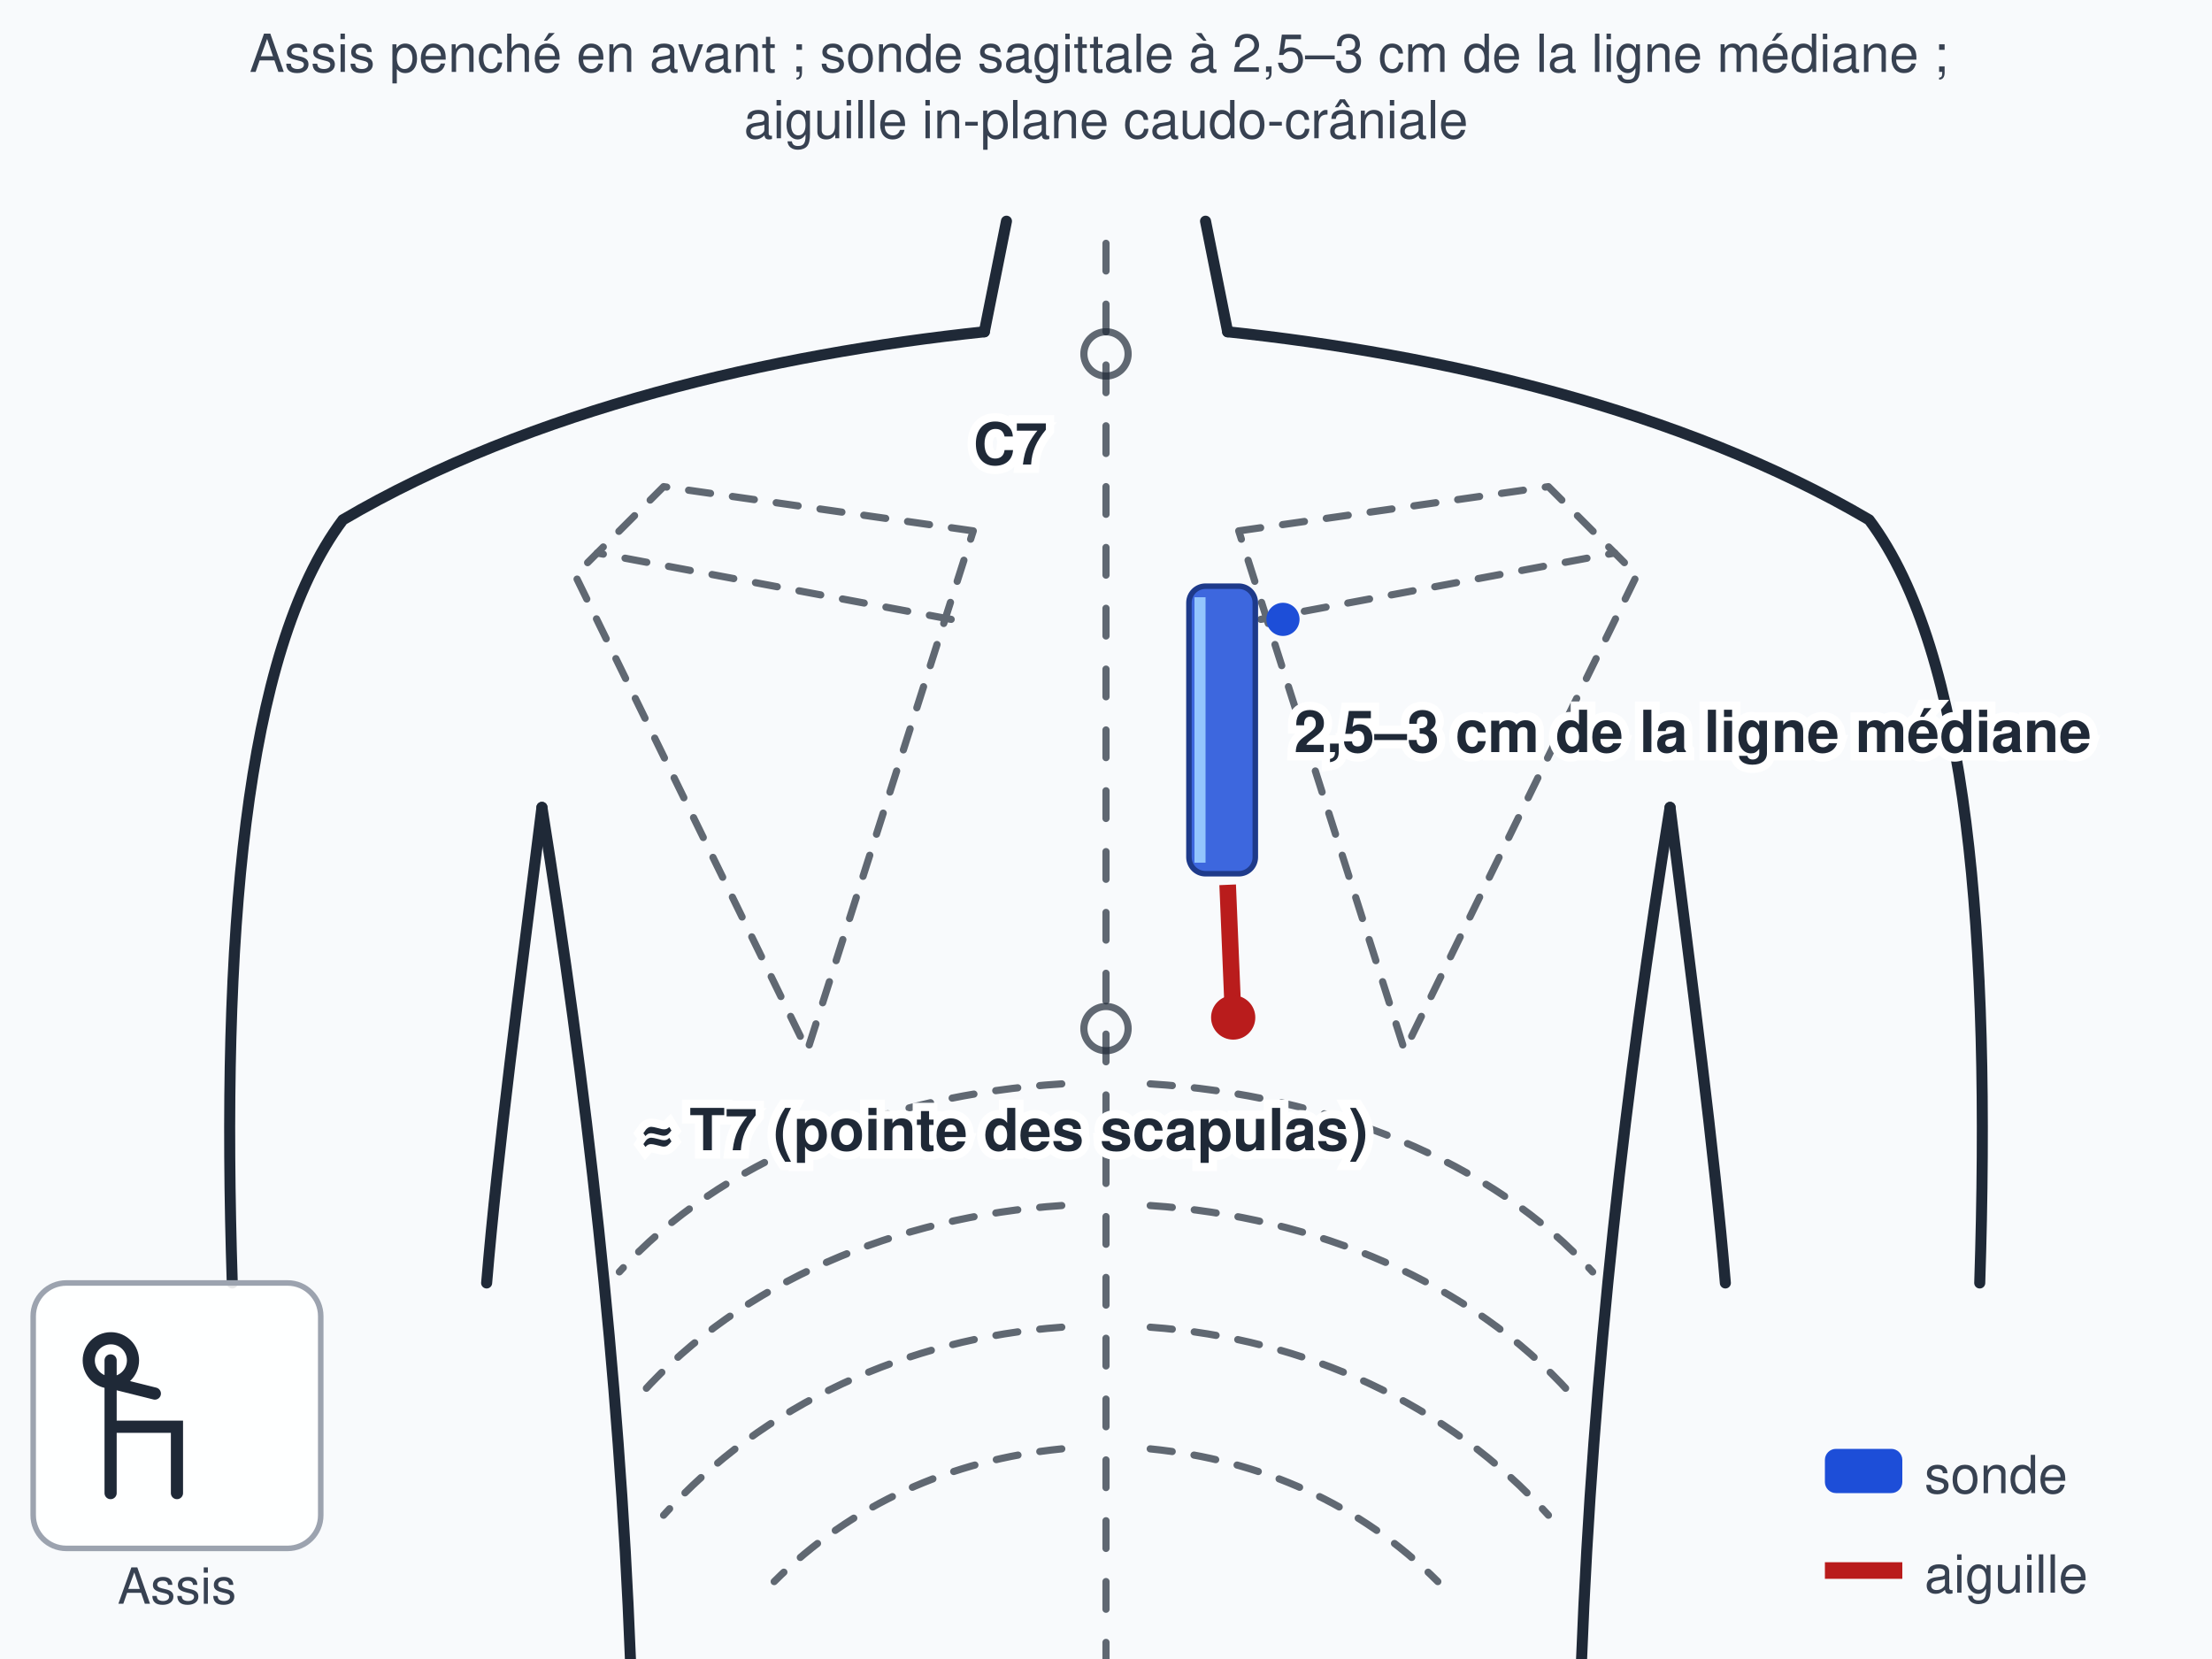
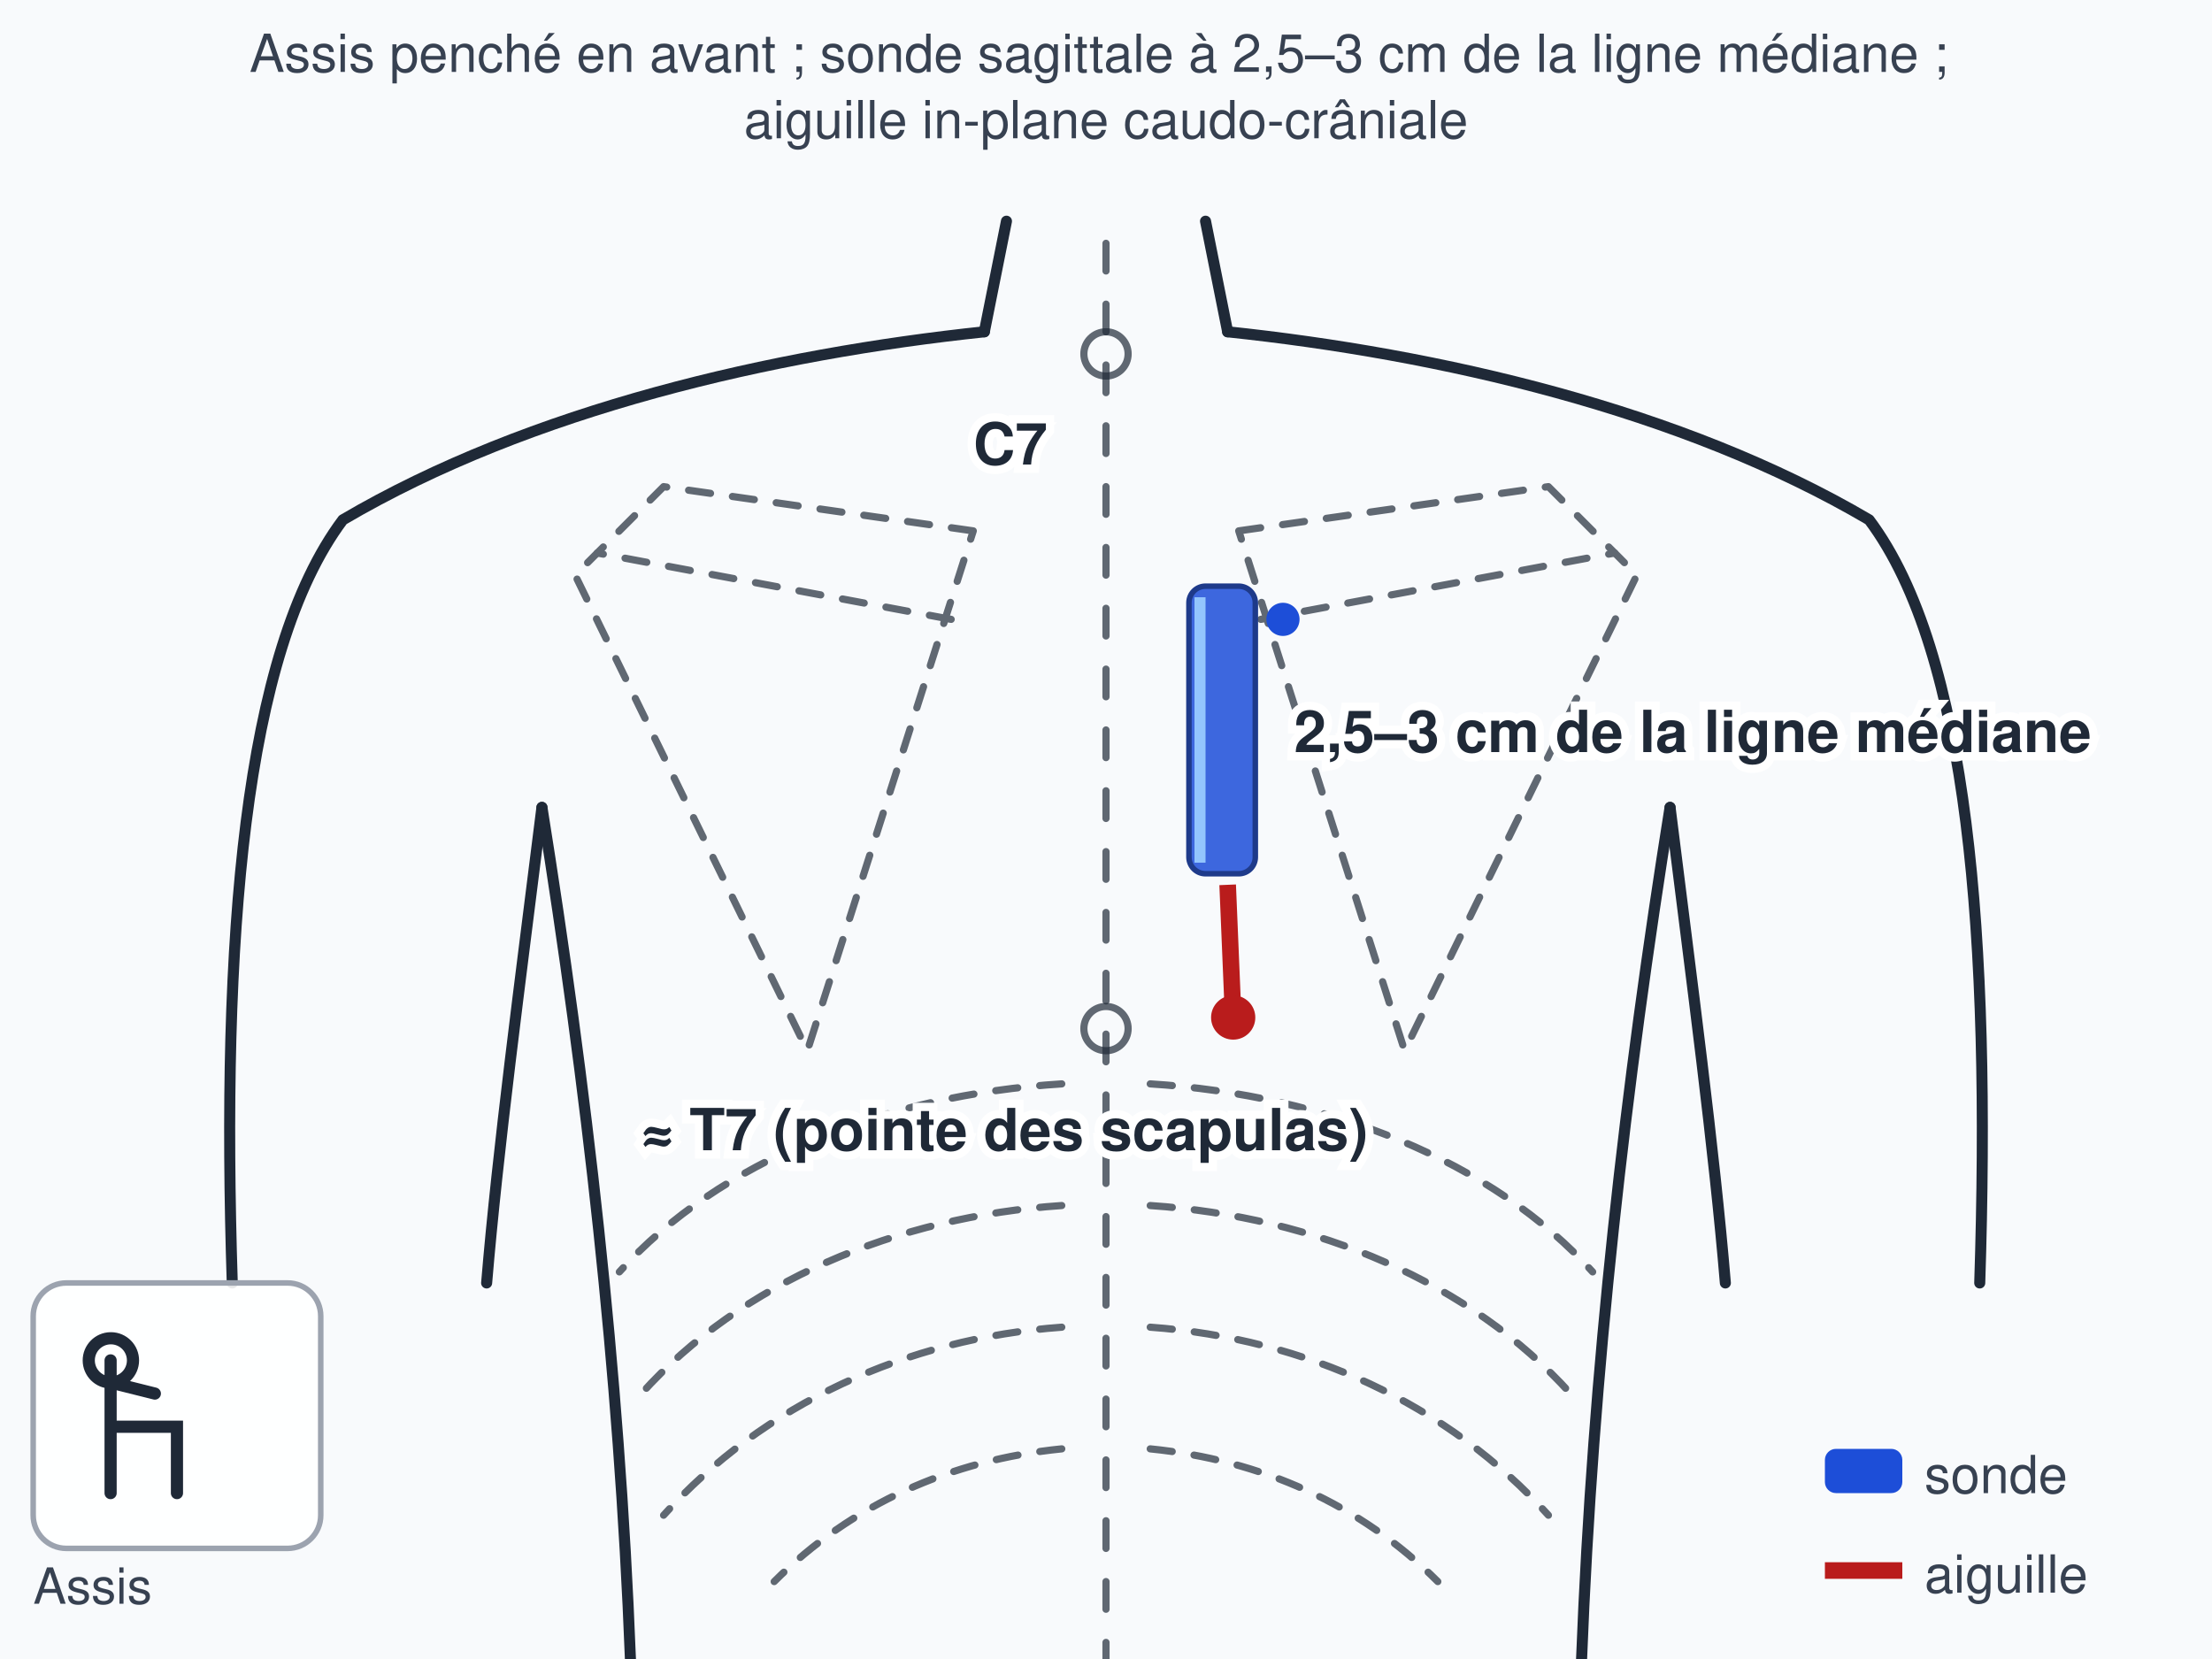
<svg xmlns="http://www.w3.org/2000/svg" viewBox="0 0 400 300" font-family="-apple-system, Helvetica, Arial, sans-serif">
  <rect width="400" height="300" fill="#f8fafc" />
  <g fill="none" stroke="#1f2937" stroke-width="2" stroke-linecap="round" stroke-linejoin="round">
    <path d="M182,40 L178,60" />
    <path d="M218,40 L222,60" />
    <path d="M178,60 C140,64 96,74 62,94 C44,118 40,170 42,232" />
    <path d="M222,60 C260,64 304,74 338,94 C356,118 360,170 358,232" />
    <path d="M98,146 C94,178 90,208 88,232" />
    <path d="M302,146 C306,178 310,208 312,232" />
    <path d="M98,146 C106,196 112,248 114,300" />
    <path d="M302,146 C294,196 288,248 286,300" />
    <path d="M200,44 L200,300" stroke-dasharray="5 6" stroke-width="1.3" opacity=".7" />
    <g stroke-width="1.3" opacity=".7">
      <circle cx="200" cy="64" r="4" />
      <circle cx="200" cy="186" r="4" />
    </g>
    <g stroke-width="1.3" stroke-dasharray="4 4" opacity=".7">
      <path d="M176,96 L120,88 L104,104 L146,190 Z" />
      <path d="M172,112 L108,100" />
      <path d="M224,96 L280,88 L296,104 L254,190 Z" />
      <path d="M228,112 L292,100" />
      <path d="M208,196 C240,198 270,210 288,230" />
      <path d="M208,218 C238,220 266,232 284,252" />
      <path d="M208,240 C236,242 262,254 280,274" />
      <path d="M208,262 C228,264 246,272 260,286" />
      <path d="M192,196 C160,198 130,210 112,230" />
      <path d="M192,218 C162,220 134,232 116,252" />
      <path d="M192,240 C164,242 138,254 120,274" />
      <path d="M192,262 C172,264 154,272 140,286" />
    </g>
  </g>
  <g transform="translate(221,132) rotate(90)">
    <rect x="-26" y="-6" width="52" height="12" rx="3" fill="#1d4ed8" fill-opacity=".85" stroke="#1e3a8a" />
    <rect x="-24" y="3" width="48" height="2" fill="#93c5fd" stroke="none" />
    <circle cx="-20" cy="-11" r="3" fill="#1d4ed8" stroke="none" />
  </g>
  <line x1="223" y1="184" x2="222" y2="160" stroke="#b91c1c" stroke-width="3" />
  <circle cx="223" cy="184" r="4" fill="#b91c1c" stroke="none" />
  <text x="176" y="84" font-size="10.5" font-weight="600" fill="#1f2937" stroke="#fff" stroke-width="3" paint-order="stroke">C7</text>
  <text x="116" y="208" font-size="10.5" font-weight="600" fill="#1f2937" stroke="#fff" stroke-width="3" paint-order="stroke">≈ T7 (pointe des scapulas)</text>
  <text x="234" y="136" font-size="10.5" font-weight="600" fill="#1f2937" stroke="#fff" stroke-width="3" paint-order="stroke">2,5–3 cm de la ligne médiane</text>
  <g transform="translate(6,232)">
    <rect x="0" y="0" width="52" height="48" rx="6" fill="#fff" fill-opacity=".9" stroke="#9ca3af" stroke-width="1" />
    <path d="M14,10 a4,4 0 1,0 0.1,0 M14,14 L14,26 L26,26 L26,38 M14,26 L14,38 M14,18 L22,20" stroke="#1f2937" stroke-width="2.2" fill="none" stroke-linecap="round" />
-     <text x="26" y="58" text-anchor="middle" font-size="9" fill="#374151" stroke="none">Assis</text>
+     <text x="0" y="58" text-anchor="start" font-size="9" fill="#374151" stroke="none">Assis</text>
  </g>
  <g font-size="9.5" fill="#374151" stroke="none" transform="translate(330,262)">
    <rect x="0" y="0" width="14" height="8" rx="2" fill="#1d4ed8" />
    <text x="18" y="8">sonde</text>
    <line x1="0" y1="22" x2="14" y2="22" stroke="#b91c1c" stroke-width="3" />
    <text x="18" y="26">aiguille</text>
  </g>
  <text x="200" y="13" text-anchor="middle" font-size="9.5" fill="#374151" stroke="none">
    <tspan x="200" dy="0">Assis penché en avant ; sonde sagittale à 2,5–3 cm de la ligne médiane ;</tspan>
    <tspan x="200" dy="12">aiguille in-plane caudo-crâniale</tspan>
  </text>
</svg>
